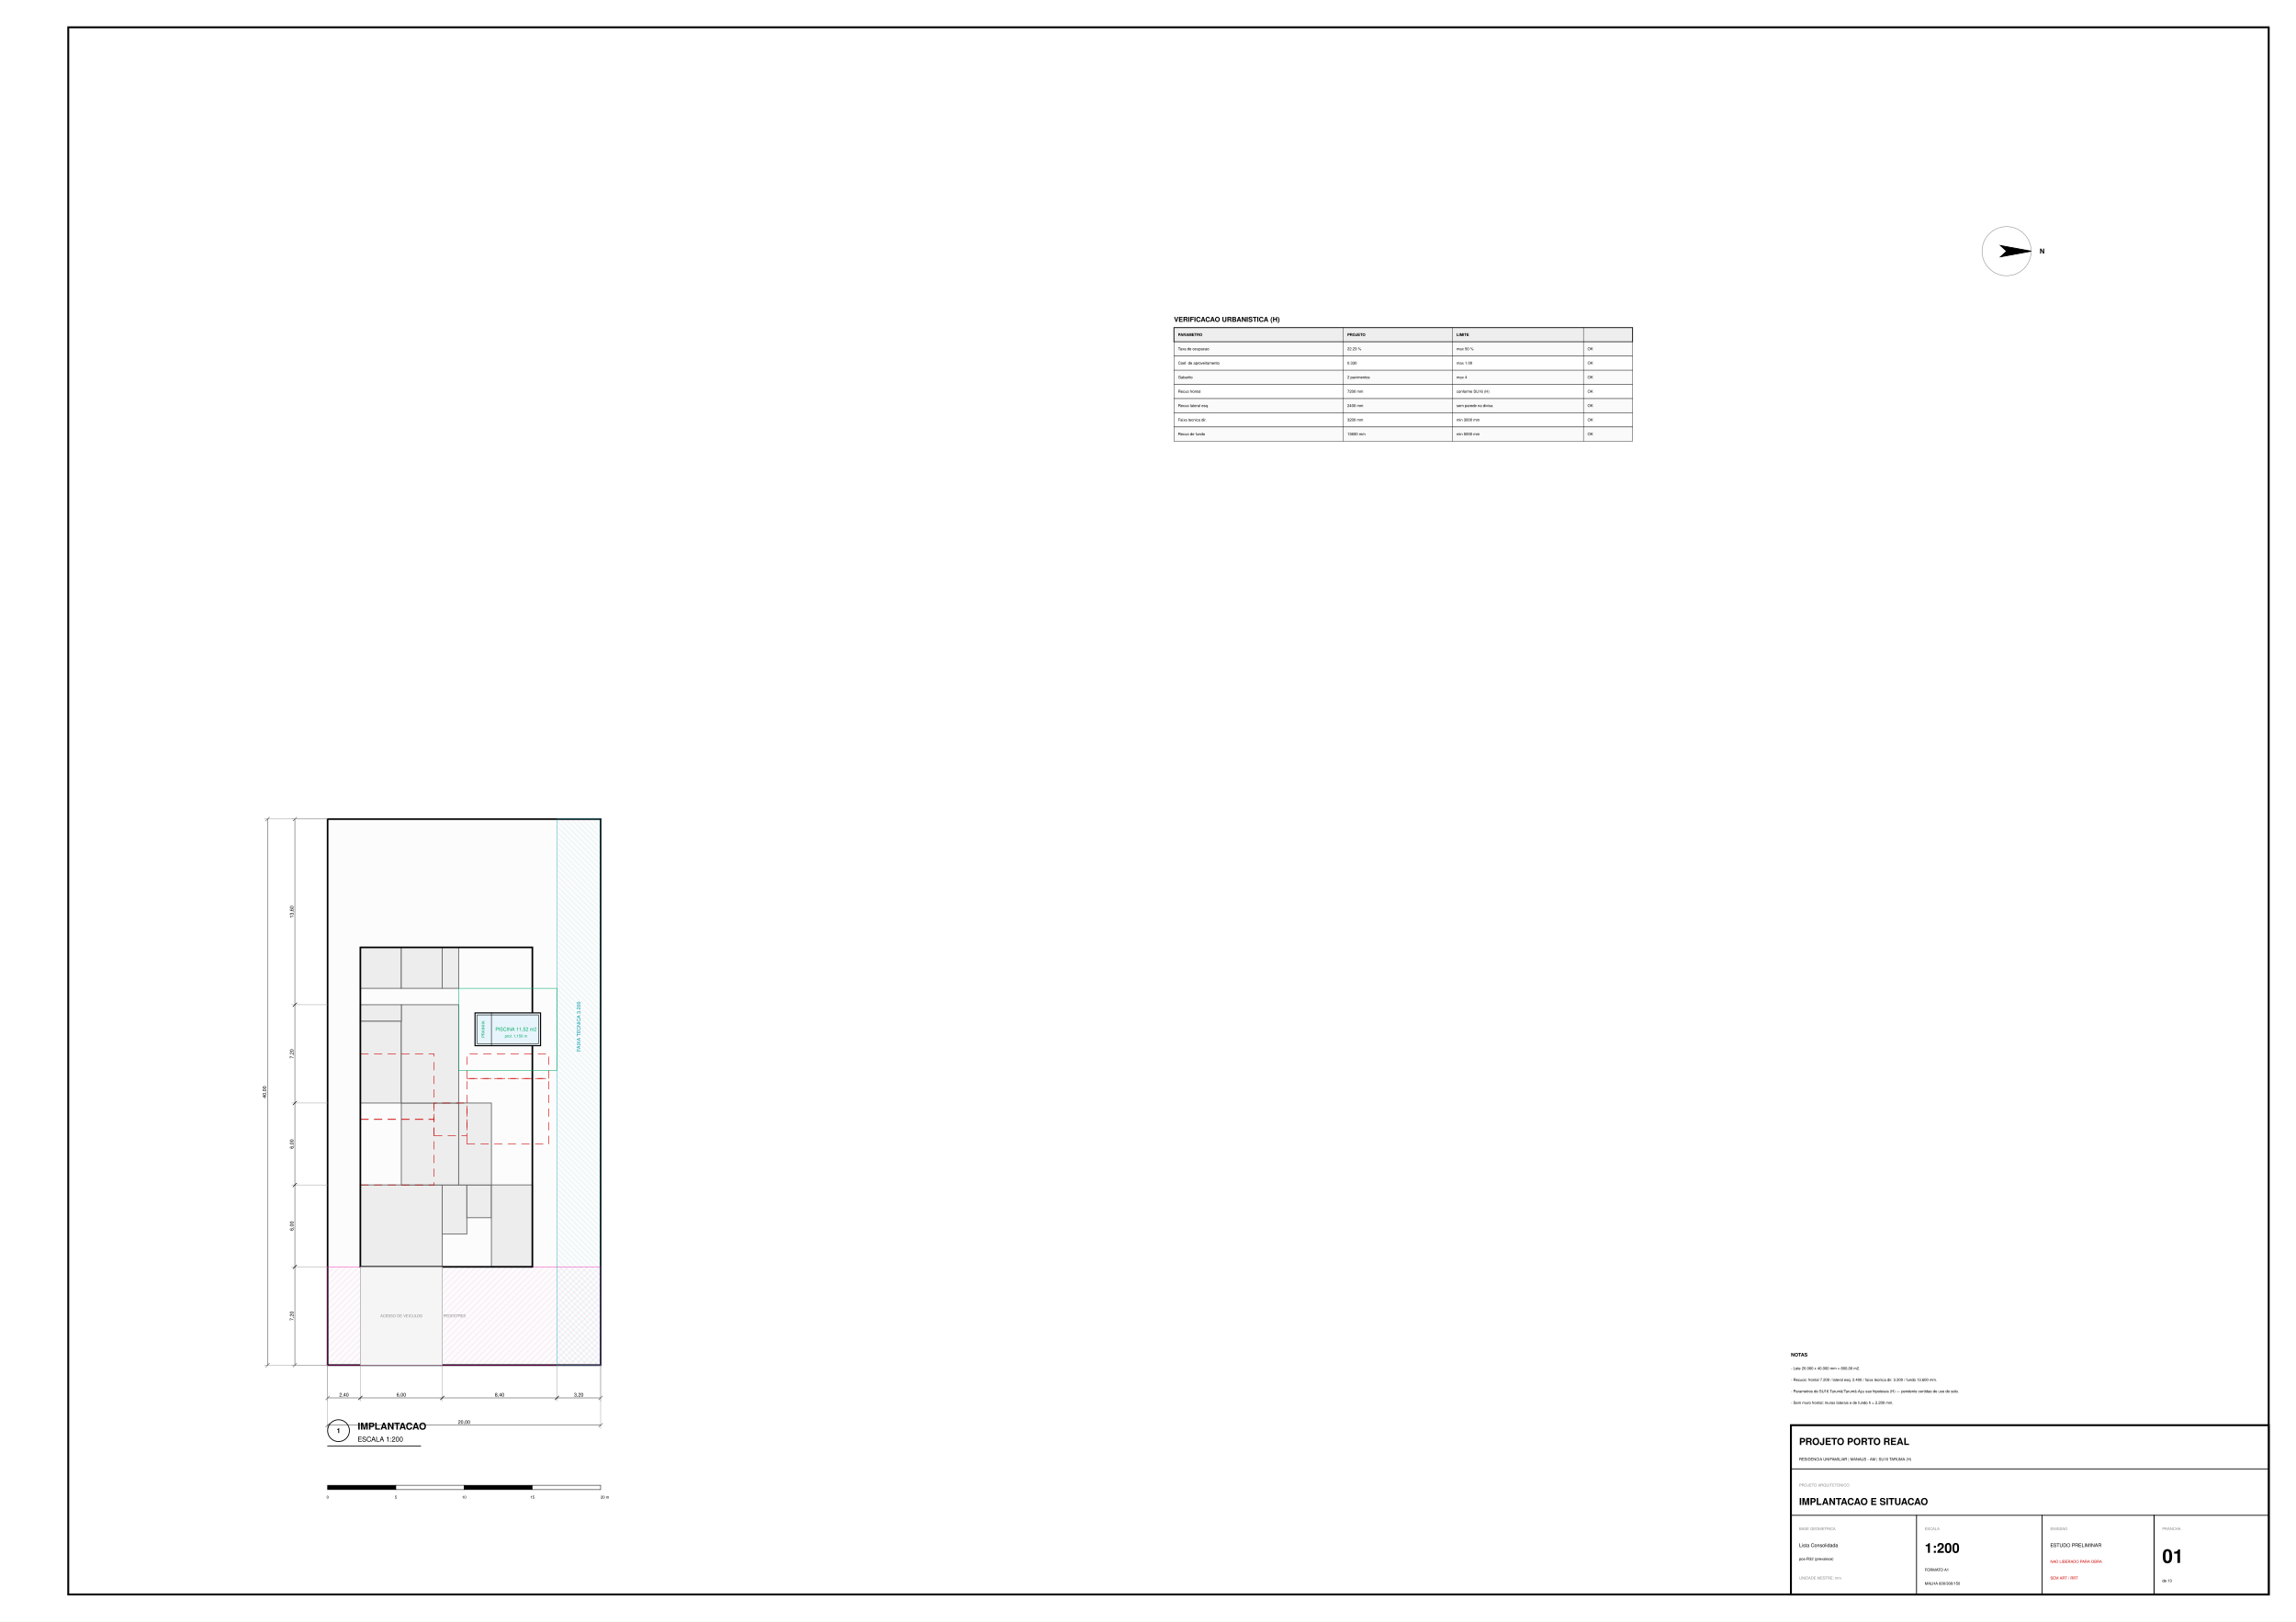
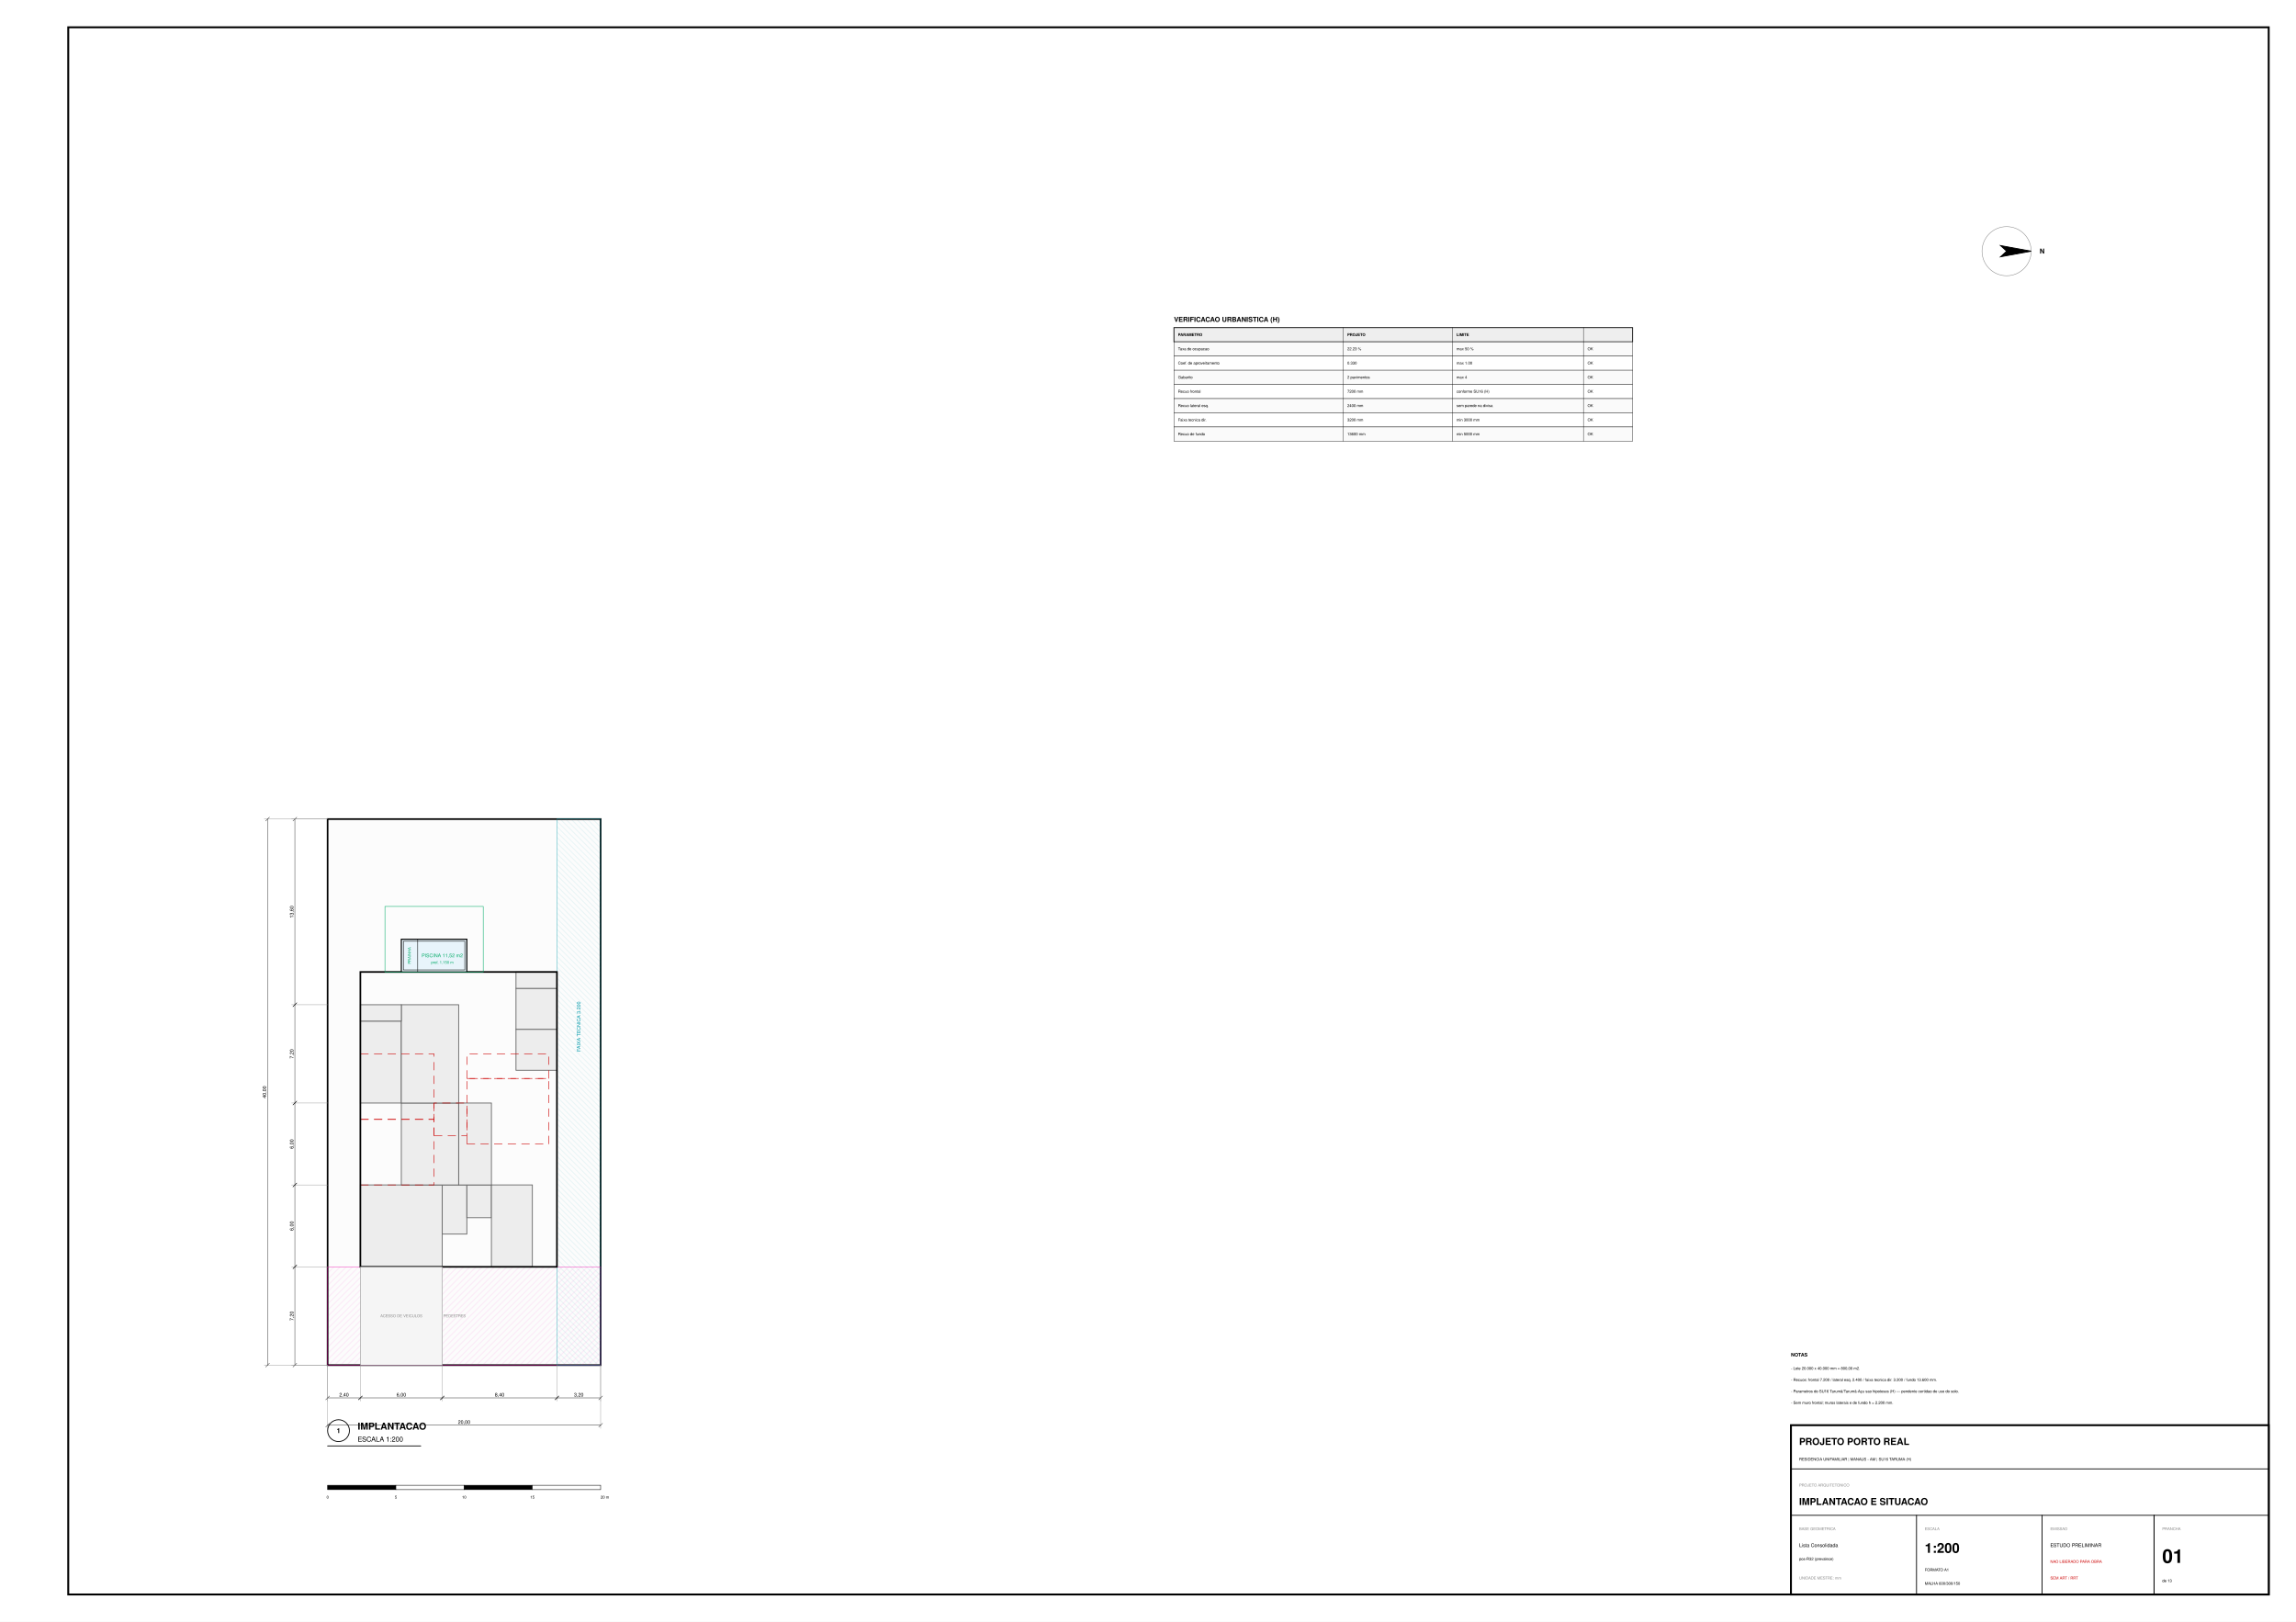
<svg xmlns="http://www.w3.org/2000/svg" version="1.1" width="841mm" height="594mm" viewBox="0 0 841 594">
  <rect width="841" height="594" fill="#ffffff" />
  <defs>
    <pattern id="recuo" patternUnits="userSpaceOnUse" width="1.6" height="1.6" patternTransform="rotate(45)">
      <line x1="0" y1="0" x2="0" y2="1.6" stroke="#e0a" stroke-width="0.05" />
    </pattern>
    <pattern id="ftec" patternUnits="userSpaceOnUse" width="1.4" height="1.4" patternTransform="rotate(-45)">
      <line x1="0" y1="0" x2="0" y2="1.4" stroke="#09a" stroke-width="0.05" />
    </pattern>
  </defs>
  <rect x="25.0" y="10" width="806.00" height="574.00" fill="none" stroke="#000" stroke-width="0.7" />
  <polygon points="656.000,522.000 831.000,522.000 831.000,584.000 656.000,584.000" stroke="#000000" stroke-width="0.7" fill="#fff" stroke-linejoin="miter" />
  <text x="659.000" y="528.000" font-family="Helvetica, Arial, sans-serif" font-size="3.50" font-weight="bold" fill="#000000" text-anchor="start" dominant-baseline="middle">PROJETO PORTO REAL</text>
  <text x="659.000" y="534.500" font-family="Helvetica, Arial, sans-serif" font-size="1.40" font-weight="normal" fill="#000000" text-anchor="start" dominant-baseline="middle">RESIDENCIA UNIFAMILIAR  |  MANAUS - AM  |  SU16 TARUMA (H)</text>
  <line x1="656.000" y1="538.000" x2="831.000" y2="538.000" stroke="#000000" stroke-width="0.3" fill="none" stroke-linecap="round" />
  <text x="659.000" y="544.000" font-family="Helvetica, Arial, sans-serif" font-size="1.40" font-weight="normal" fill="#8a8a8a" text-anchor="start" dominant-baseline="middle">PROJETO ARQUITETONICO</text>
  <text x="659.000" y="550.000" font-family="Helvetica, Arial, sans-serif" font-size="3.50" font-weight="bold" fill="#000000" text-anchor="start" dominant-baseline="middle">IMPLANTACAO E SITUACAO</text>
  <line x1="656.000" y1="555.000" x2="831.000" y2="555.000" stroke="#000000" stroke-width="0.3" fill="none" stroke-linecap="round" />
  <line x1="702.000" y1="555.000" x2="702.000" y2="584.000" stroke="#000000" stroke-width="0.3" fill="none" stroke-linecap="round" />
  <line x1="748.000" y1="555.000" x2="748.000" y2="584.000" stroke="#000000" stroke-width="0.3" fill="none" stroke-linecap="round" />
  <line x1="789.000" y1="555.000" x2="789.000" y2="584.000" stroke="#000000" stroke-width="0.3" fill="none" stroke-linecap="round" />
  <line x1="789.000" y1="555.000" x2="789.000" y2="584.000" stroke="#000000" stroke-width="0.3" fill="none" stroke-linecap="round" />
  <text x="659.000" y="560.000" font-family="Helvetica, Arial, sans-serif" font-size="1.40" font-weight="normal" fill="#8a8a8a" text-anchor="start" dominant-baseline="middle">BASE GEOMETRICA</text>
  <text x="659.000" y="566.000" font-family="Helvetica, Arial, sans-serif" font-size="1.80" font-weight="normal" fill="#000000" text-anchor="start" dominant-baseline="middle">Lista Consolidada</text>
  <text x="659.000" y="571.000" font-family="Helvetica, Arial, sans-serif" font-size="1.40" font-weight="normal" fill="#000000" text-anchor="start" dominant-baseline="middle">pos-R32 (prevalece)</text>
  <text x="659.000" y="578.000" font-family="Helvetica, Arial, sans-serif" font-size="1.40" font-weight="normal" fill="#8a8a8a" text-anchor="start" dominant-baseline="middle">UNIDADE MESTRE: mm</text>
  <text x="705.000" y="560.000" font-family="Helvetica, Arial, sans-serif" font-size="1.40" font-weight="normal" fill="#8a8a8a" text-anchor="start" dominant-baseline="middle">ESCALA</text>
  <text x="705.000" y="567.000" font-family="Helvetica, Arial, sans-serif" font-size="5.00" font-weight="bold" fill="#000000" text-anchor="start" dominant-baseline="middle">1:200</text>
  <text x="705.000" y="575.000" font-family="Helvetica, Arial, sans-serif" font-size="1.40" font-weight="normal" fill="#000000" text-anchor="start" dominant-baseline="middle">FORMATO A1</text>
  <text x="705.000" y="580.000" font-family="Helvetica, Arial, sans-serif" font-size="1.40" font-weight="normal" fill="#000000" text-anchor="start" dominant-baseline="middle">MALHA 600/300/150</text>
  <text x="751.000" y="560.000" font-family="Helvetica, Arial, sans-serif" font-size="1.40" font-weight="normal" fill="#8a8a8a" text-anchor="start" dominant-baseline="middle">EMISSAO</text>
  <text x="751.000" y="566.000" font-family="Helvetica, Arial, sans-serif" font-size="1.80" font-weight="normal" fill="#000000" text-anchor="start" dominant-baseline="middle">ESTUDO PRELIMINAR</text>
  <text x="751.000" y="572.000" font-family="Helvetica, Arial, sans-serif" font-size="1.40" font-weight="normal" fill="#c00" text-anchor="start" dominant-baseline="middle">NAO LIBERADO PARA OBRA</text>
  <text x="751.000" y="578.000" font-family="Helvetica, Arial, sans-serif" font-size="1.40" font-weight="normal" fill="#c00" text-anchor="start" dominant-baseline="middle">SEM ART / RRT</text>
  <text x="792.000" y="560.000" font-family="Helvetica, Arial, sans-serif" font-size="1.40" font-weight="normal" fill="#8a8a8a" text-anchor="start" dominant-baseline="middle">PRANCHA</text>
  <text x="792.000" y="570.000" font-family="Helvetica, Arial, sans-serif" font-size="7.00" font-weight="bold" fill="#000000" text-anchor="start" dominant-baseline="middle">01</text>
  <text x="792.000" y="579.000" font-family="Helvetica, Arial, sans-serif" font-size="1.40" font-weight="normal" fill="#000000" text-anchor="start" dominant-baseline="middle">de 13</text>
  <text x="656.000" y="496.200" font-family="Helvetica, Arial, sans-serif" font-size="1.80" font-weight="bold" fill="#000000" text-anchor="start" dominant-baseline="middle">NOTAS</text>
  <text x="656.000" y="501.200" font-family="Helvetica, Arial, sans-serif" font-size="1.40" font-weight="normal" fill="#000000" text-anchor="start" dominant-baseline="middle">- Lote 20.000 x 40.000 mm = 800,00 m2.</text>
  <text x="656.000" y="505.400" font-family="Helvetica, Arial, sans-serif" font-size="1.40" font-weight="normal" fill="#000000" text-anchor="start" dominant-baseline="middle">- Recuos: frontal 7.200 / lateral esq. 2.400 / faixa tecnica dir. 3.200 / fundo 13.600 mm.</text>
  <text x="656.000" y="509.600" font-family="Helvetica, Arial, sans-serif" font-size="1.40" font-weight="normal" fill="#000000" text-anchor="start" dominant-baseline="middle">- Parametros do SU16 Tarumã/Tarumã-Açu sao hipoteses (H) — pendente certidao de uso do solo.</text>
  <text x="656.000" y="513.800" font-family="Helvetica, Arial, sans-serif" font-size="1.40" font-weight="normal" fill="#000000" text-anchor="start" dominant-baseline="middle">- Sem muro frontal; muros laterais e de fundo h = 2.200 mm.</text>
  <polygon points="120.000,500.000 220.000,500.000 220.000,300.000 120.000,300.000" stroke="#000000" stroke-width="0.6" fill="#fcfcfc" stroke-linejoin="miter" />
  <polygon points="120.000,500.000 220.000,500.000 220.000,464.000 120.000,464.000" stroke="#e0a" stroke-width="0.13" fill="url(#recuo)" stroke-linejoin="miter" />
  <polygon points="204.000,500.000 220.000,500.000 220.000,300.000 204.000,300.000" stroke="#09a" stroke-width="0.13" fill="url(#ftec)" stroke-linejoin="miter" />
  <text x="212.000" y="376.000" font-family="Helvetica, Arial, sans-serif" font-size="1.80" font-weight="normal" fill="#09a" text-anchor="middle" dominant-baseline="middle" transform="rotate(-90.00 212.000 376.000)">FAIXA TECNICA 3.200</text>
  <polygon points="132.000,464.000 162.000,464.000 162.000,434.000 132.000,434.000" stroke="#666" stroke-width="0.3" fill="#ededed" stroke-linejoin="miter" />
  <polygon points="162.000,452.000 171.000,452.000 171.000,434.000 162.000,434.000" stroke="#666" stroke-width="0.3" fill="#ededed" stroke-linejoin="miter" />
  <polygon points="171.000,446.000 180.000,446.000 180.000,434.000 171.000,434.000" stroke="#666" stroke-width="0.3" fill="#ededed" stroke-linejoin="miter" />
  <polygon points="180.000,464.000 195.000,464.000 195.000,434.000 180.000,434.000" stroke="#666" stroke-width="0.3" fill="#ededed" stroke-linejoin="miter" />
  <polygon points="147.000,434.000 168.000,434.000 168.000,404.000 147.000,404.000" stroke="#666" stroke-width="0.3" fill="#ededed" stroke-linejoin="miter" />
  <polygon points="168.000,434.000 180.000,434.000 180.000,404.000 168.000,404.000" stroke="#666" stroke-width="0.3" fill="#ededed" stroke-linejoin="miter" />
  <polygon points="132.000,404.000 147.000,404.000 147.000,374.000 132.000,374.000" stroke="#666" stroke-width="0.3" fill="#ededed" stroke-linejoin="miter" />
  <polygon points="147.000,404.000 168.000,404.000 168.000,368.000 147.000,368.000" stroke="#666" stroke-width="0.3" fill="#ededed" stroke-linejoin="miter" />
  <polygon points="132.000,374.000 147.000,374.000 147.000,368.000 132.000,368.000" stroke="#666" stroke-width="0.3" fill="#ededed" stroke-linejoin="miter" />
-   <polygon points="132.000,362.000 147.000,362.000 147.000,347.000 132.000,347.000" stroke="#666" stroke-width="0.3" fill="#ededed" stroke-linejoin="miter" />
-   <polygon points="147.000,362.000 162.000,362.000 162.000,347.000 147.000,347.000" stroke="#666" stroke-width="0.3" fill="#ededed" stroke-linejoin="miter" />
-   <polygon points="162.000,362.000 168.000,362.000 168.000,347.000 162.000,347.000" stroke="#666" stroke-width="0.3" fill="#ededed" stroke-linejoin="miter" />
+   <polygon points="189.000,392.000 204.000,392.000 204.000,377.000 189.000,377.000" stroke="#666" stroke-width="0.3" fill="#ededed" stroke-linejoin="miter" />
+   <polygon points="189.000,377.000 204.000,377.000 204.000,362.000 189.000,362.000" stroke="#666" stroke-width="0.3" fill="#ededed" stroke-linejoin="miter" />
+   <polygon points="189.000,362.000 204.000,362.000 204.000,356.000 189.000,356.000" stroke="#666" stroke-width="0.3" fill="#ededed" stroke-linejoin="miter" />
  <polygon points="132.000,434.000 159.000,434.000 159.000,410.000 132.000,410.000" stroke="#c00" stroke-width="0.2" fill="none" stroke-dasharray="3,2" stroke-linejoin="miter" />
  <polygon points="132.000,410.000 159.000,410.000 159.000,386.000 132.000,386.000" stroke="#c00" stroke-width="0.2" fill="none" stroke-dasharray="3,2" stroke-linejoin="miter" />
  <polygon points="159.000,416.000 171.000,416.000 171.000,404.000 159.000,404.000" stroke="#c00" stroke-width="0.2" fill="none" stroke-dasharray="3,2" stroke-linejoin="miter" />
  <polygon points="171.000,419.000 201.000,419.000 201.000,395.000 171.000,395.000" stroke="#c00" stroke-width="0.2" fill="none" stroke-dasharray="3,2" stroke-linejoin="miter" />
  <polygon points="171.000,395.000 201.000,395.000 201.000,386.000 171.000,386.000" stroke="#c00" stroke-width="0.2" fill="none" stroke-dasharray="3,2" stroke-linejoin="miter" />
-   <polygon points="132.000,464.000 195.000,464.000 195.000,347.000 132.000,347.000" stroke="#000000" stroke-width="0.6" fill="none" stroke-linejoin="miter" />
-   <polygon points="174.000,383.000 198.000,383.000 198.000,371.000 174.000,371.000" stroke="#000000" stroke-width="0.4" fill="#e8f4fb" stroke-linejoin="miter" />
-   <polygon points="174.750,382.250 197.250,382.250 197.250,371.750 174.750,371.750" stroke="#000000" stroke-width="0.18" fill="none" stroke-linejoin="miter" />
-   <line x1="180.000" y1="383.000" x2="180.000" y2="371.000" stroke="#000000" stroke-width="0.18" fill="none" stroke-linecap="round" />
-   <text x="177.000" y="377.000" font-family="Helvetica, Arial, sans-serif" font-size="1.40" font-weight="normal" fill="#0a6" text-anchor="middle" dominant-baseline="middle" transform="rotate(-90.00 177.000 377.000)">PRAINHA</text>
-   <text x="189.000" y="377.000" font-family="Helvetica, Arial, sans-serif" font-size="1.80" font-weight="normal" fill="#0a6" text-anchor="middle" dominant-baseline="middle">PISCINA  11,52 m2</text>
-   <text x="189.000" y="379.500" font-family="Helvetica, Arial, sans-serif" font-size="1.40" font-weight="normal" fill="#0a6" text-anchor="middle" dominant-baseline="middle">prof, 1,150 m</text>
-   <polygon points="168.000,392.000 204.000,392.000 204.000,362.000 168.000,362.000" stroke="#0a6" stroke-width="0.18" fill="none" stroke-linejoin="miter" />
+   <polygon points="132.000,464.000 204.000,464.000 204.000,356.000 132.000,356.000" stroke="#000000" stroke-width="0.6" fill="none" stroke-linejoin="miter" />
+   <polygon points="147.000,356.000 171.000,356.000 171.000,344.000 147.000,344.000" stroke="#000000" stroke-width="0.4" fill="#e8f4fb" stroke-linejoin="miter" />
+   <polygon points="147.750,355.250 170.250,355.250 170.250,344.750 147.750,344.750" stroke="#000000" stroke-width="0.18" fill="none" stroke-linejoin="miter" />
+   <line x1="153.000" y1="356.000" x2="153.000" y2="344.000" stroke="#000000" stroke-width="0.18" fill="none" stroke-linecap="round" />
+   <text x="150.000" y="350.000" font-family="Helvetica, Arial, sans-serif" font-size="1.40" font-weight="normal" fill="#0a6" text-anchor="middle" dominant-baseline="middle" transform="rotate(-90.00 150.000 350.000)">PRAINHA</text>
+   <text x="162.000" y="350.000" font-family="Helvetica, Arial, sans-serif" font-size="1.80" font-weight="normal" fill="#0a6" text-anchor="middle" dominant-baseline="middle">PISCINA  11,52 m2</text>
+   <text x="162.000" y="352.500" font-family="Helvetica, Arial, sans-serif" font-size="1.40" font-weight="normal" fill="#0a6" text-anchor="middle" dominant-baseline="middle">prof, 1,150 m</text>
+   <polygon points="141.000,356.000 177.000,356.000 177.000,332.000 141.000,332.000" stroke="#0a6" stroke-width="0.18" fill="none" stroke-linejoin="miter" />
  <polygon points="132.000,500.000 162.000,500.000 162.000,464.000 132.000,464.000" stroke="#8a8a8a" stroke-width="0.18" fill="#f5f5f5" stroke-linejoin="miter" />
  <text x="147.000" y="482.000" font-family="Helvetica, Arial, sans-serif" font-size="1.40" font-weight="normal" fill="#8a8a8a" text-anchor="middle" dominant-baseline="middle">ACESSO DE VEICULOS</text>
  <text x="166.500" y="482.000" font-family="Helvetica, Arial, sans-serif" font-size="1.40" font-weight="normal" fill="#8a8a8a" text-anchor="middle" dominant-baseline="middle">PEDESTRES</text>
  <line x1="120.000" y1="500.000" x2="120.000" y2="513.200" stroke="#8a8a8a" stroke-width="0.13" fill="none" stroke-linecap="round" />
  <line x1="132.000" y1="500.000" x2="132.000" y2="513.200" stroke="#8a8a8a" stroke-width="0.13" fill="none" stroke-linecap="round" />
  <line x1="162.000" y1="500.000" x2="162.000" y2="513.200" stroke="#8a8a8a" stroke-width="0.13" fill="none" stroke-linecap="round" />
  <line x1="204.000" y1="500.000" x2="204.000" y2="513.200" stroke="#8a8a8a" stroke-width="0.13" fill="none" stroke-linecap="round" />
  <line x1="220.000" y1="500.000" x2="220.000" y2="513.200" stroke="#8a8a8a" stroke-width="0.13" fill="none" stroke-linecap="round" />
  <line x1="120.000" y1="512.000" x2="220.000" y2="512.000" stroke="#000000" stroke-width="0.13" fill="none" stroke-linecap="round" />
  <line x1="119.300" y1="512.700" x2="120.700" y2="511.300" stroke="#000000" stroke-width="0.13" fill="none" stroke-linecap="round" />
  <line x1="131.300" y1="512.700" x2="132.700" y2="511.300" stroke="#000000" stroke-width="0.13" fill="none" stroke-linecap="round" />
  <text x="126.000" y="510.884" font-family="Helvetica, Arial, sans-serif" font-size="1.80" font-weight="normal" fill="#000000" text-anchor="middle" dominant-baseline="middle">2,40</text>
  <line x1="131.300" y1="512.700" x2="132.700" y2="511.300" stroke="#000000" stroke-width="0.13" fill="none" stroke-linecap="round" />
  <line x1="161.300" y1="512.700" x2="162.700" y2="511.300" stroke="#000000" stroke-width="0.13" fill="none" stroke-linecap="round" />
  <text x="147.000" y="510.884" font-family="Helvetica, Arial, sans-serif" font-size="1.80" font-weight="normal" fill="#000000" text-anchor="middle" dominant-baseline="middle">6,00</text>
  <line x1="161.300" y1="512.700" x2="162.700" y2="511.300" stroke="#000000" stroke-width="0.13" fill="none" stroke-linecap="round" />
  <line x1="203.300" y1="512.700" x2="204.700" y2="511.300" stroke="#000000" stroke-width="0.13" fill="none" stroke-linecap="round" />
  <text x="183.000" y="510.884" font-family="Helvetica, Arial, sans-serif" font-size="1.80" font-weight="normal" fill="#000000" text-anchor="middle" dominant-baseline="middle">8,40</text>
  <line x1="203.300" y1="512.700" x2="204.700" y2="511.300" stroke="#000000" stroke-width="0.13" fill="none" stroke-linecap="round" />
  <line x1="219.300" y1="512.700" x2="220.700" y2="511.300" stroke="#000000" stroke-width="0.13" fill="none" stroke-linecap="round" />
  <text x="212.000" y="510.884" font-family="Helvetica, Arial, sans-serif" font-size="1.80" font-weight="normal" fill="#000000" text-anchor="middle" dominant-baseline="middle">3,20</text>
  <line x1="120.000" y1="500.000" x2="120.000" y2="523.200" stroke="#8a8a8a" stroke-width="0.13" fill="none" stroke-linecap="round" />
  <line x1="220.000" y1="500.000" x2="220.000" y2="523.200" stroke="#8a8a8a" stroke-width="0.13" fill="none" stroke-linecap="round" />
  <line x1="120.000" y1="522.000" x2="220.000" y2="522.000" stroke="#000000" stroke-width="0.13" fill="none" stroke-linecap="round" />
  <line x1="119.300" y1="522.700" x2="120.700" y2="521.300" stroke="#000000" stroke-width="0.13" fill="none" stroke-linecap="round" />
  <line x1="219.300" y1="522.700" x2="220.700" y2="521.300" stroke="#000000" stroke-width="0.13" fill="none" stroke-linecap="round" />
  <text x="170.000" y="520.884" font-family="Helvetica, Arial, sans-serif" font-size="1.80" font-weight="normal" fill="#000000" text-anchor="middle" dominant-baseline="middle">20,00</text>
  <line x1="120.000" y1="500.000" x2="106.800" y2="500.000" stroke="#8a8a8a" stroke-width="0.13" fill="none" stroke-linecap="round" />
  <line x1="120.000" y1="464.000" x2="106.800" y2="464.000" stroke="#8a8a8a" stroke-width="0.13" fill="none" stroke-linecap="round" />
  <line x1="120.000" y1="434.000" x2="106.800" y2="434.000" stroke="#8a8a8a" stroke-width="0.13" fill="none" stroke-linecap="round" />
  <line x1="120.000" y1="404.000" x2="106.800" y2="404.000" stroke="#8a8a8a" stroke-width="0.13" fill="none" stroke-linecap="round" />
  <line x1="120.000" y1="368.000" x2="106.800" y2="368.000" stroke="#8a8a8a" stroke-width="0.13" fill="none" stroke-linecap="round" />
  <line x1="120.000" y1="300.000" x2="106.800" y2="300.000" stroke="#8a8a8a" stroke-width="0.13" fill="none" stroke-linecap="round" />
  <line x1="108.000" y1="500.000" x2="108.000" y2="300.000" stroke="#000000" stroke-width="0.13" fill="none" stroke-linecap="round" />
  <line x1="107.300" y1="500.700" x2="108.700" y2="499.300" stroke="#000000" stroke-width="0.13" fill="none" stroke-linecap="round" />
  <line x1="107.300" y1="464.700" x2="108.700" y2="463.300" stroke="#000000" stroke-width="0.13" fill="none" stroke-linecap="round" />
  <text x="106.884" y="482.000" font-family="Helvetica, Arial, sans-serif" font-size="1.80" font-weight="normal" fill="#000000" text-anchor="middle" dominant-baseline="middle" transform="rotate(-90.00 106.884 482.000)">7,20</text>
  <line x1="107.300" y1="464.700" x2="108.700" y2="463.300" stroke="#000000" stroke-width="0.13" fill="none" stroke-linecap="round" />
  <line x1="107.300" y1="434.700" x2="108.700" y2="433.300" stroke="#000000" stroke-width="0.13" fill="none" stroke-linecap="round" />
  <text x="106.884" y="449.000" font-family="Helvetica, Arial, sans-serif" font-size="1.80" font-weight="normal" fill="#000000" text-anchor="middle" dominant-baseline="middle" transform="rotate(-90.00 106.884 449.000)">6,00</text>
  <line x1="107.300" y1="434.700" x2="108.700" y2="433.300" stroke="#000000" stroke-width="0.13" fill="none" stroke-linecap="round" />
  <line x1="107.300" y1="404.700" x2="108.700" y2="403.300" stroke="#000000" stroke-width="0.13" fill="none" stroke-linecap="round" />
  <text x="106.884" y="419.000" font-family="Helvetica, Arial, sans-serif" font-size="1.80" font-weight="normal" fill="#000000" text-anchor="middle" dominant-baseline="middle" transform="rotate(-90.00 106.884 419.000)">6,00</text>
  <line x1="107.300" y1="404.700" x2="108.700" y2="403.300" stroke="#000000" stroke-width="0.13" fill="none" stroke-linecap="round" />
  <line x1="107.300" y1="368.700" x2="108.700" y2="367.300" stroke="#000000" stroke-width="0.13" fill="none" stroke-linecap="round" />
  <text x="106.884" y="386.000" font-family="Helvetica, Arial, sans-serif" font-size="1.80" font-weight="normal" fill="#000000" text-anchor="middle" dominant-baseline="middle" transform="rotate(-90.00 106.884 386.000)">7,20</text>
  <line x1="107.300" y1="368.700" x2="108.700" y2="367.300" stroke="#000000" stroke-width="0.13" fill="none" stroke-linecap="round" />
  <line x1="107.300" y1="300.700" x2="108.700" y2="299.300" stroke="#000000" stroke-width="0.13" fill="none" stroke-linecap="round" />
  <text x="106.884" y="334.000" font-family="Helvetica, Arial, sans-serif" font-size="1.80" font-weight="normal" fill="#000000" text-anchor="middle" dominant-baseline="middle" transform="rotate(-90.00 106.884 334.000)">13,60</text>
  <line x1="120.000" y1="500.000" x2="96.800" y2="500.000" stroke="#8a8a8a" stroke-width="0.13" fill="none" stroke-linecap="round" />
  <line x1="120.000" y1="300.000" x2="96.800" y2="300.000" stroke="#8a8a8a" stroke-width="0.13" fill="none" stroke-linecap="round" />
  <line x1="98.000" y1="500.000" x2="98.000" y2="300.000" stroke="#000000" stroke-width="0.13" fill="none" stroke-linecap="round" />
  <line x1="97.300" y1="500.700" x2="98.700" y2="499.300" stroke="#000000" stroke-width="0.13" fill="none" stroke-linecap="round" />
  <line x1="97.300" y1="300.700" x2="98.700" y2="299.300" stroke="#000000" stroke-width="0.13" fill="none" stroke-linecap="round" />
  <text x="96.884" y="400.000" font-family="Helvetica, Arial, sans-serif" font-size="1.80" font-weight="normal" fill="#000000" text-anchor="middle" dominant-baseline="middle" transform="rotate(-90.00 96.884 400.000)">40,00</text>
  <circle cx="735.000" cy="92.000" r="9.000" stroke="#8a8a8a" stroke-width="0.18" fill="none" />
  <polygon points="744.000,92.000 732.744,94.067 735.000,92.000 732.744,89.933" stroke="#000000" stroke-width="0.3" fill="#000" stroke-linejoin="miter" />
  <text x="748.000" y="92.000" font-family="Helvetica, Arial, sans-serif" font-size="2.50" font-weight="bold" fill="#000000" text-anchor="middle" dominant-baseline="middle">N</text>
  <circle cx="124.000" cy="524.000" r="4.000" stroke="#000000" stroke-width="0.3" fill="none" />
  <text x="124.000" y="524.000" font-family="Helvetica, Arial, sans-serif" font-size="2.50" font-weight="bold" fill="#000000" text-anchor="middle" dominant-baseline="middle">1</text>
  <text x="131.000" y="522.400" font-family="Helvetica, Arial, sans-serif" font-size="3.50" font-weight="bold" fill="#000000" text-anchor="start" dominant-baseline="middle">IMPLANTACAO</text>
  <text x="131.000" y="527.200" font-family="Helvetica, Arial, sans-serif" font-size="2.50" font-weight="normal" fill="#000000" text-anchor="start" dominant-baseline="middle">ESCALA 1:200</text>
  <line x1="120.000" y1="529.600" x2="154.100" y2="529.600" stroke="#000000" stroke-width="0.3" fill="none" stroke-linecap="round" />
  <polygon points="120.000,544.000 145.000,544.000 145.000,545.600 120.000,545.600" stroke="#000000" stroke-width="0.18" fill="#000" stroke-linejoin="miter" />
  <text x="120.000" y="548.400" font-family="Helvetica, Arial, sans-serif" font-size="1.40" font-weight="normal" fill="#000000" text-anchor="middle" dominant-baseline="middle">0</text>
  <polygon points="145.000,544.000 170.000,544.000 170.000,545.600 145.000,545.600" stroke="#000000" stroke-width="0.18" fill="#fff" stroke-linejoin="miter" />
  <text x="145.000" y="548.400" font-family="Helvetica, Arial, sans-serif" font-size="1.40" font-weight="normal" fill="#000000" text-anchor="middle" dominant-baseline="middle">5</text>
  <polygon points="170.000,544.000 195.000,544.000 195.000,545.600 170.000,545.600" stroke="#000000" stroke-width="0.18" fill="#000" stroke-linejoin="miter" />
  <text x="170.000" y="548.400" font-family="Helvetica, Arial, sans-serif" font-size="1.40" font-weight="normal" fill="#000000" text-anchor="middle" dominant-baseline="middle">10</text>
  <polygon points="195.000,544.000 220.000,544.000 220.000,545.600 195.000,545.600" stroke="#000000" stroke-width="0.18" fill="#fff" stroke-linejoin="miter" />
  <text x="195.000" y="548.400" font-family="Helvetica, Arial, sans-serif" font-size="1.40" font-weight="normal" fill="#000000" text-anchor="middle" dominant-baseline="middle">15</text>
  <text x="220.000" y="548.400" font-family="Helvetica, Arial, sans-serif" font-size="1.40" font-weight="normal" fill="#000000" text-anchor="start" dominant-baseline="middle">20 m</text>
  <text x="430.000" y="117.000" font-family="Helvetica, Arial, sans-serif" font-size="2.50" font-weight="bold" fill="#000000" text-anchor="start" dominant-baseline="middle">VERIFICACAO URBANISTICA (H)</text>
  <polygon points="430.000,120.000 598.000,120.000 598.000,125.200 430.000,125.200" stroke="#000000" stroke-width="0.3" fill="#eee" stroke-linejoin="miter" />
  <text x="431.500" y="122.600" font-family="Helvetica, Arial, sans-serif" font-size="1.40" font-weight="bold" fill="#000000" text-anchor="start" dominant-baseline="middle">PARAMETRO</text>
  <text x="493.500" y="122.600" font-family="Helvetica, Arial, sans-serif" font-size="1.40" font-weight="bold" fill="#000000" text-anchor="start" dominant-baseline="middle">PROJETO</text>
  <text x="533.500" y="122.600" font-family="Helvetica, Arial, sans-serif" font-size="1.40" font-weight="bold" fill="#000000" text-anchor="start" dominant-baseline="middle">LIMITE</text>
  <text x="581.500" y="122.600" font-family="Helvetica, Arial, sans-serif" font-size="1.40" font-weight="bold" fill="#000000" text-anchor="start" dominant-baseline="middle" />
  <polygon points="430.000,125.200 598.000,125.200 598.000,130.400 430.000,130.400" stroke="#000000" stroke-width="0.13" fill="#fafafa" stroke-linejoin="miter" />
  <text x="431.500" y="127.800" font-family="Helvetica, Arial, sans-serif" font-size="1.40" font-weight="normal" fill="#000000" text-anchor="start" dominant-baseline="middle">Taxa de ocupacao</text>
  <text x="493.500" y="127.800" font-family="Helvetica, Arial, sans-serif" font-size="1.40" font-weight="normal" fill="#000000" text-anchor="start" dominant-baseline="middle">22.23 %</text>
  <text x="533.500" y="127.800" font-family="Helvetica, Arial, sans-serif" font-size="1.40" font-weight="normal" fill="#000000" text-anchor="start" dominant-baseline="middle">max 50 %</text>
  <text x="581.500" y="127.800" font-family="Helvetica, Arial, sans-serif" font-size="1.40" font-weight="normal" fill="#000000" text-anchor="start" dominant-baseline="middle">OK</text>
  <polygon points="430.000,130.400 598.000,130.400 598.000,135.600 430.000,135.600" stroke="#000000" stroke-width="0.13" fill="#fff" stroke-linejoin="miter" />
  <text x="431.500" y="133.000" font-family="Helvetica, Arial, sans-serif" font-size="1.40" font-weight="normal" fill="#000000" text-anchor="start" dominant-baseline="middle">Coef. de aproveitamento</text>
  <text x="493.500" y="133.000" font-family="Helvetica, Arial, sans-serif" font-size="1.40" font-weight="normal" fill="#000000" text-anchor="start" dominant-baseline="middle">0.330</text>
  <text x="533.500" y="133.000" font-family="Helvetica, Arial, sans-serif" font-size="1.40" font-weight="normal" fill="#000000" text-anchor="start" dominant-baseline="middle">max 1.00</text>
  <text x="581.500" y="133.000" font-family="Helvetica, Arial, sans-serif" font-size="1.40" font-weight="normal" fill="#000000" text-anchor="start" dominant-baseline="middle">OK</text>
  <polygon points="430.000,135.600 598.000,135.600 598.000,140.800 430.000,140.800" stroke="#000000" stroke-width="0.13" fill="#fafafa" stroke-linejoin="miter" />
  <text x="431.500" y="138.200" font-family="Helvetica, Arial, sans-serif" font-size="1.40" font-weight="normal" fill="#000000" text-anchor="start" dominant-baseline="middle">Gabarito</text>
  <text x="493.500" y="138.200" font-family="Helvetica, Arial, sans-serif" font-size="1.40" font-weight="normal" fill="#000000" text-anchor="start" dominant-baseline="middle">2 pavimentos</text>
  <text x="533.500" y="138.200" font-family="Helvetica, Arial, sans-serif" font-size="1.40" font-weight="normal" fill="#000000" text-anchor="start" dominant-baseline="middle">max 4</text>
  <text x="581.500" y="138.200" font-family="Helvetica, Arial, sans-serif" font-size="1.40" font-weight="normal" fill="#000000" text-anchor="start" dominant-baseline="middle">OK</text>
  <polygon points="430.000,140.800 598.000,140.800 598.000,146.000 430.000,146.000" stroke="#000000" stroke-width="0.13" fill="#fff" stroke-linejoin="miter" />
  <text x="431.500" y="143.400" font-family="Helvetica, Arial, sans-serif" font-size="1.40" font-weight="normal" fill="#000000" text-anchor="start" dominant-baseline="middle">Recuo frontal</text>
  <text x="493.500" y="143.400" font-family="Helvetica, Arial, sans-serif" font-size="1.40" font-weight="normal" fill="#000000" text-anchor="start" dominant-baseline="middle">7200 mm</text>
  <text x="533.500" y="143.400" font-family="Helvetica, Arial, sans-serif" font-size="1.40" font-weight="normal" fill="#000000" text-anchor="start" dominant-baseline="middle">conforme SU16 (H)</text>
  <text x="581.500" y="143.400" font-family="Helvetica, Arial, sans-serif" font-size="1.40" font-weight="normal" fill="#000000" text-anchor="start" dominant-baseline="middle">OK</text>
  <polygon points="430.000,146.000 598.000,146.000 598.000,151.200 430.000,151.200" stroke="#000000" stroke-width="0.13" fill="#fafafa" stroke-linejoin="miter" />
  <text x="431.500" y="148.600" font-family="Helvetica, Arial, sans-serif" font-size="1.40" font-weight="normal" fill="#000000" text-anchor="start" dominant-baseline="middle">Recuo lateral esq.</text>
  <text x="493.500" y="148.600" font-family="Helvetica, Arial, sans-serif" font-size="1.40" font-weight="normal" fill="#000000" text-anchor="start" dominant-baseline="middle">2400 mm</text>
  <text x="533.500" y="148.600" font-family="Helvetica, Arial, sans-serif" font-size="1.40" font-weight="normal" fill="#000000" text-anchor="start" dominant-baseline="middle">sem parede na divisa</text>
  <text x="581.500" y="148.600" font-family="Helvetica, Arial, sans-serif" font-size="1.40" font-weight="normal" fill="#000000" text-anchor="start" dominant-baseline="middle">OK</text>
  <polygon points="430.000,151.200 598.000,151.200 598.000,156.400 430.000,156.400" stroke="#000000" stroke-width="0.13" fill="#fff" stroke-linejoin="miter" />
  <text x="431.500" y="153.800" font-family="Helvetica, Arial, sans-serif" font-size="1.40" font-weight="normal" fill="#000000" text-anchor="start" dominant-baseline="middle">Faixa tecnica dir.</text>
  <text x="493.500" y="153.800" font-family="Helvetica, Arial, sans-serif" font-size="1.40" font-weight="normal" fill="#000000" text-anchor="start" dominant-baseline="middle">3200 mm</text>
  <text x="533.500" y="153.800" font-family="Helvetica, Arial, sans-serif" font-size="1.40" font-weight="normal" fill="#000000" text-anchor="start" dominant-baseline="middle">min 3000 mm</text>
  <text x="581.500" y="153.800" font-family="Helvetica, Arial, sans-serif" font-size="1.40" font-weight="normal" fill="#000000" text-anchor="start" dominant-baseline="middle">OK</text>
  <polygon points="430.000,156.400 598.000,156.400 598.000,161.600 430.000,161.600" stroke="#000000" stroke-width="0.13" fill="#fafafa" stroke-linejoin="miter" />
  <text x="431.500" y="159.000" font-family="Helvetica, Arial, sans-serif" font-size="1.40" font-weight="normal" fill="#000000" text-anchor="start" dominant-baseline="middle">Recuo de fundo</text>
  <text x="493.500" y="159.000" font-family="Helvetica, Arial, sans-serif" font-size="1.40" font-weight="normal" fill="#000000" text-anchor="start" dominant-baseline="middle">13600 mm</text>
  <text x="533.500" y="159.000" font-family="Helvetica, Arial, sans-serif" font-size="1.40" font-weight="normal" fill="#000000" text-anchor="start" dominant-baseline="middle">min 5000 mm</text>
  <text x="581.500" y="159.000" font-family="Helvetica, Arial, sans-serif" font-size="1.40" font-weight="normal" fill="#000000" text-anchor="start" dominant-baseline="middle">OK</text>
  <line x1="492.000" y1="120.000" x2="492.000" y2="161.600" stroke="#000000" stroke-width="0.13" fill="none" stroke-linecap="round" />
  <line x1="532.000" y1="120.000" x2="532.000" y2="161.600" stroke="#000000" stroke-width="0.13" fill="none" stroke-linecap="round" />
  <line x1="580.000" y1="120.000" x2="580.000" y2="161.600" stroke="#000000" stroke-width="0.13" fill="none" stroke-linecap="round" />
</svg>
